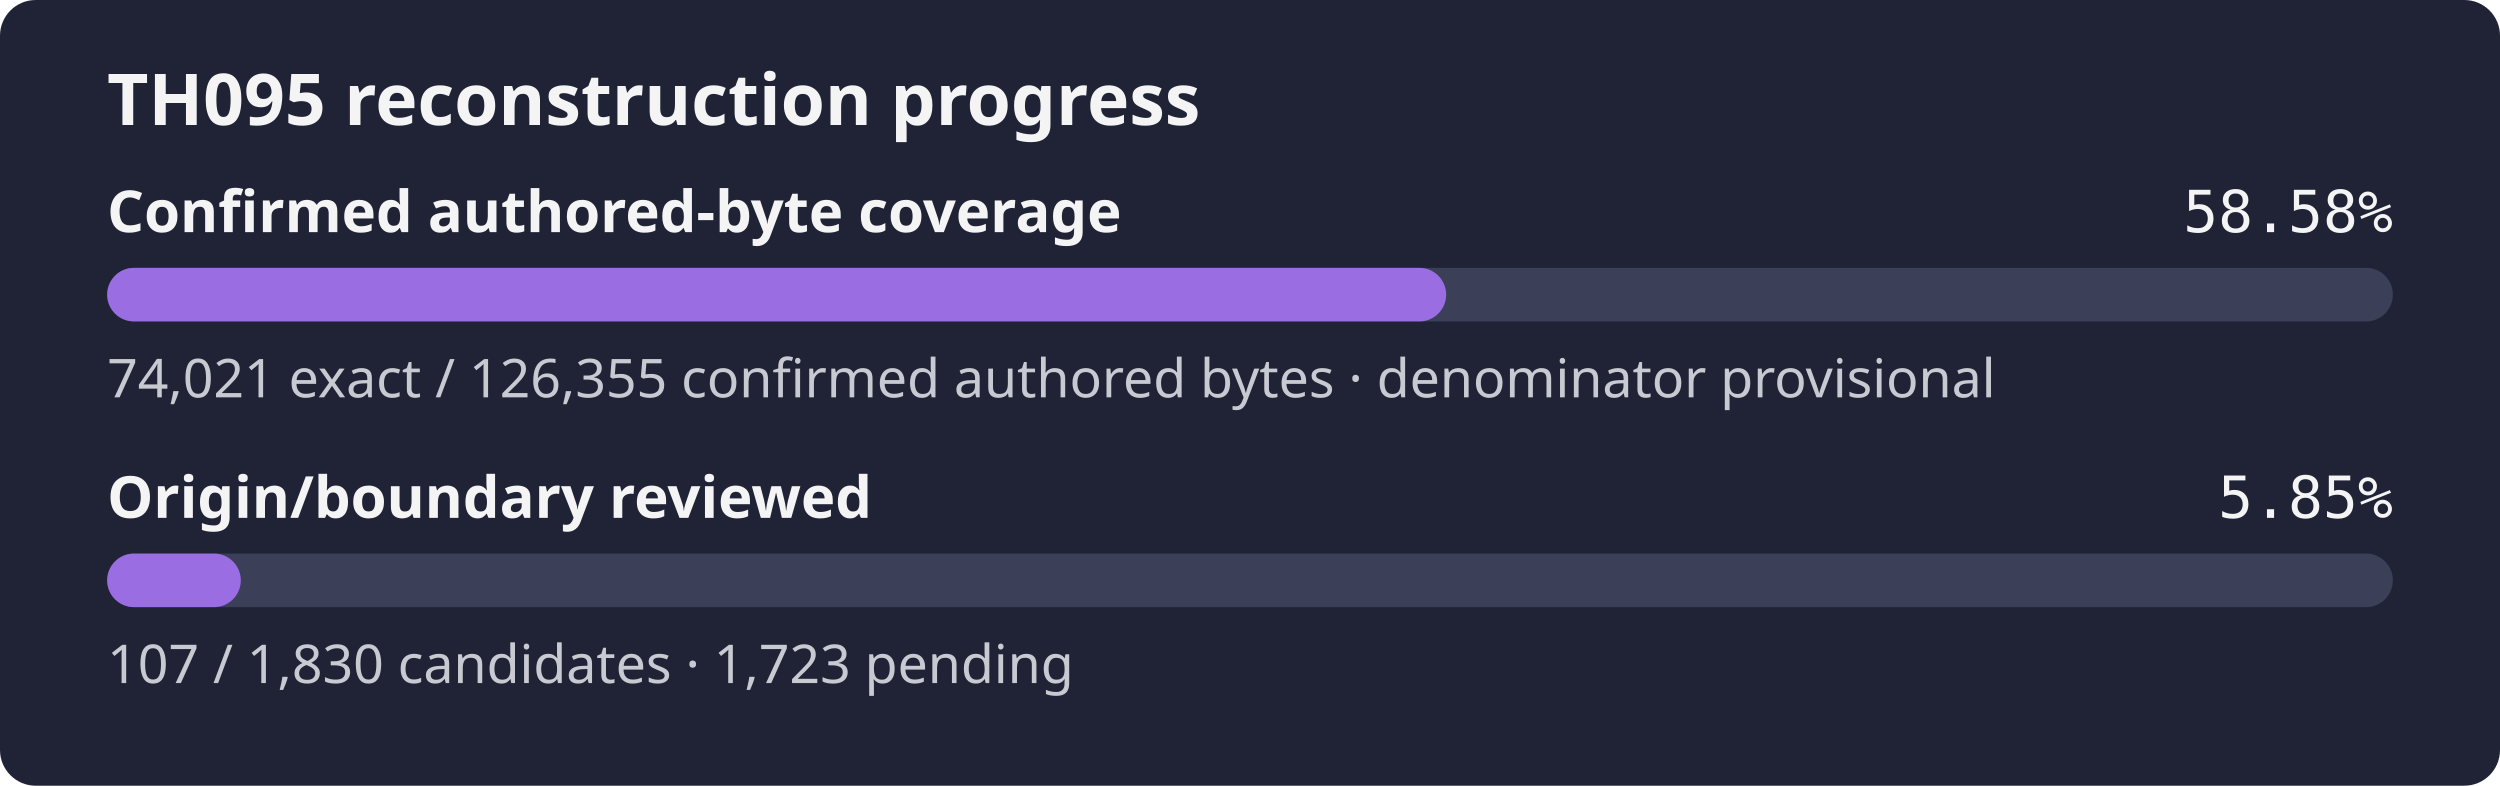
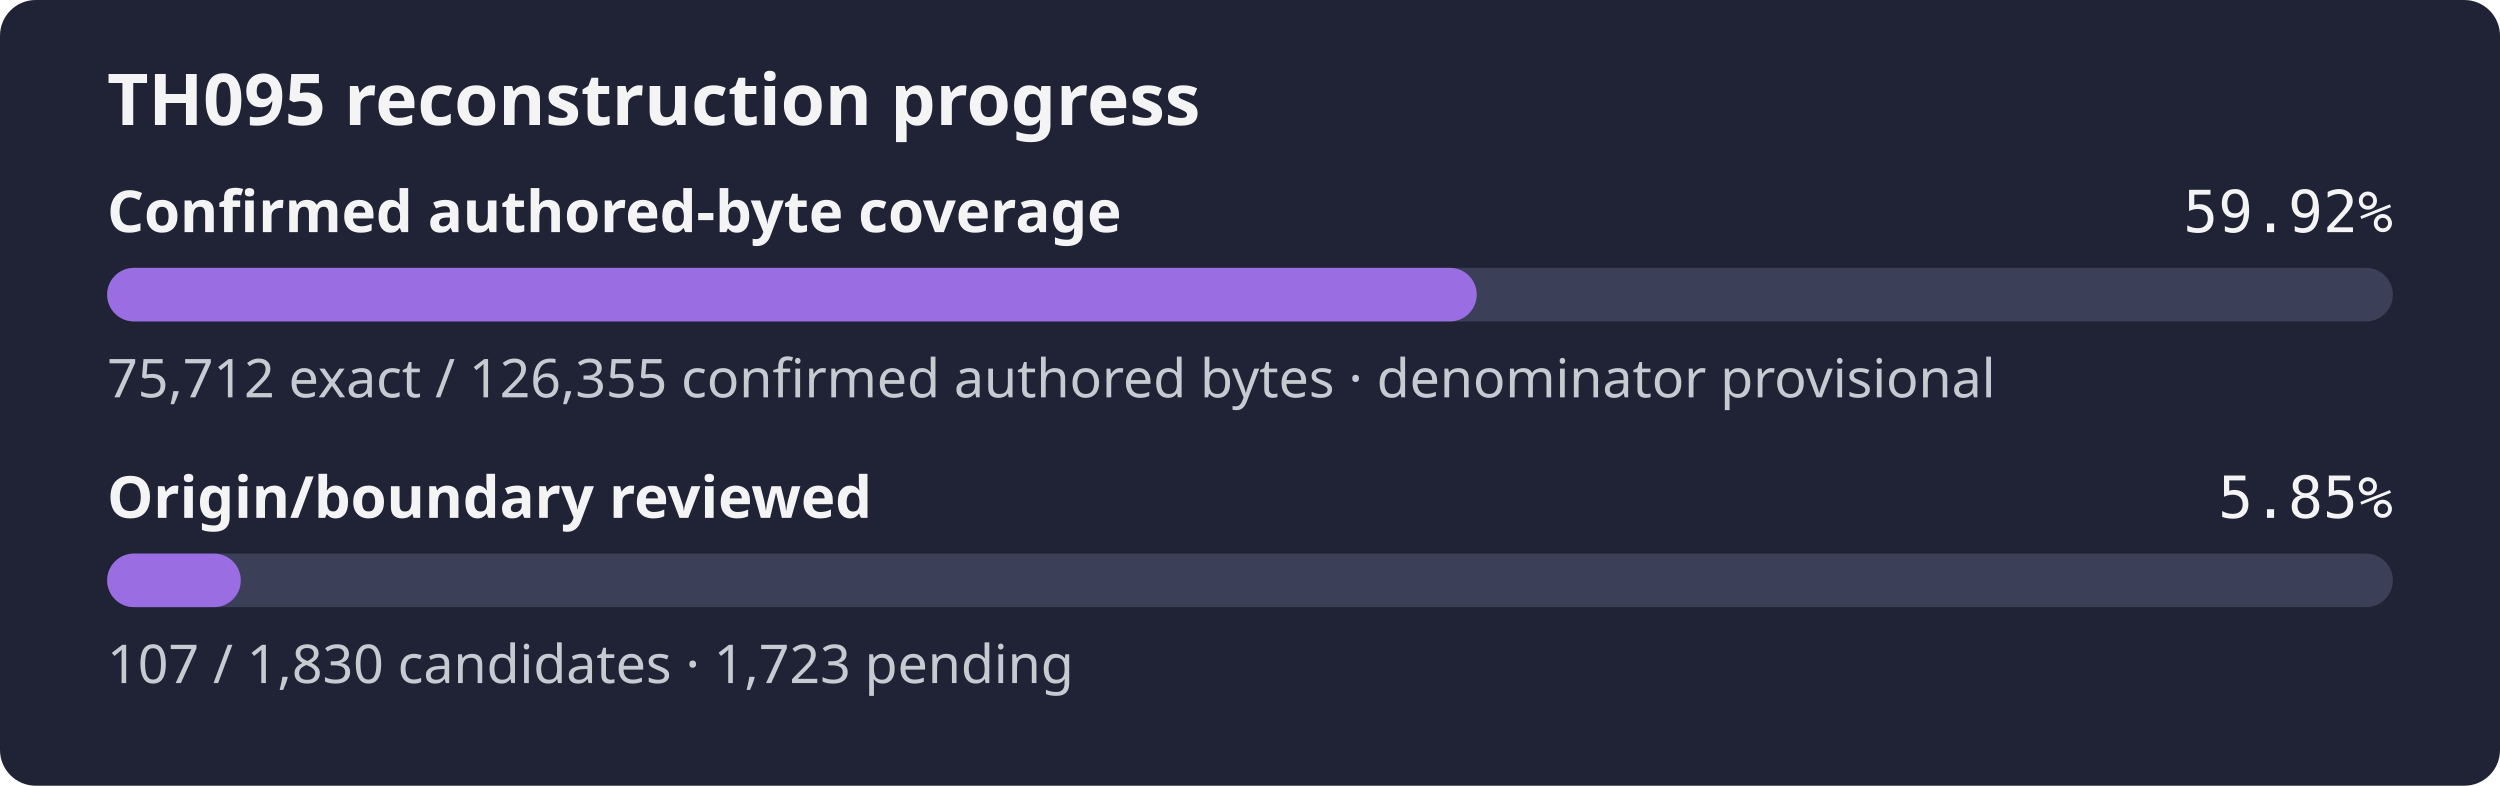
- <svg xmlns="http://www.w3.org/2000/svg" width="560" height="176" role="img" aria-label="TH095 reconstruction progress: 58.58% of the confirmed authored-byte set is exact, origin review 5.85%">
+ <svg xmlns="http://www.w3.org/2000/svg" width="560" height="176" role="img" aria-label="TH095 reconstruction progress: 59.92% of the confirmed authored-byte set is exact, origin review 5.85%">
  <rect width="560" height="176" rx="8" fill="#1f2335" />
  <text x="24" y="28" fill="#f4f4f5" font-family="sans-serif" font-size="16" font-weight="600">TH095 reconstruction progress</text>
  <text x="24" y="52" fill="#f4f4f5" font-family="sans-serif" font-size="13" font-weight="600">Confirmed authored-byte coverage</text>
-   <text x="536" y="52" fill="#f4f4f5" text-anchor="end" font-family="monospace" font-size="13">58.58%</text>
+   <text x="536" y="52" fill="#f4f4f5" text-anchor="end" font-family="monospace" font-size="13">59.92%</text>
  <rect x="24" y="60" width="512" height="12" rx="6" fill="#3b4058" />
-   <rect x="24" y="60" width="299.94" height="12" rx="6" fill="#9b6de3" />
-   <text x="24" y="89" fill="#c8cad2" font-family="sans-serif" font-size="12">74,021 exact / 126,355 confirmed authored bytes · denominator provisional</text>
+   <rect x="24" y="60" width="306.79" height="12" rx="6" fill="#9b6de3" />
+   <text x="24" y="89" fill="#c8cad2" font-family="sans-serif" font-size="12">75,712 exact / 126,355 confirmed authored bytes · denominator provisional</text>
  <text x="24" y="116" fill="#f4f4f5" font-family="sans-serif" font-size="13" font-weight="600">Origin/boundary reviewed</text>
  <text x="536" y="116" fill="#f4f4f5" text-anchor="end" font-family="monospace" font-size="13">5.85%</text>
  <rect x="24" y="124" width="512" height="12" rx="6" fill="#3b4058" />
  <rect x="24" y="124" width="29.94" height="12" rx="6" fill="#9b6de3" />
  <text x="24" y="153" fill="#c8cad2" font-family="sans-serif" font-size="12">107 / 1,830 candidates · 1,723 pending</text>
</svg>
